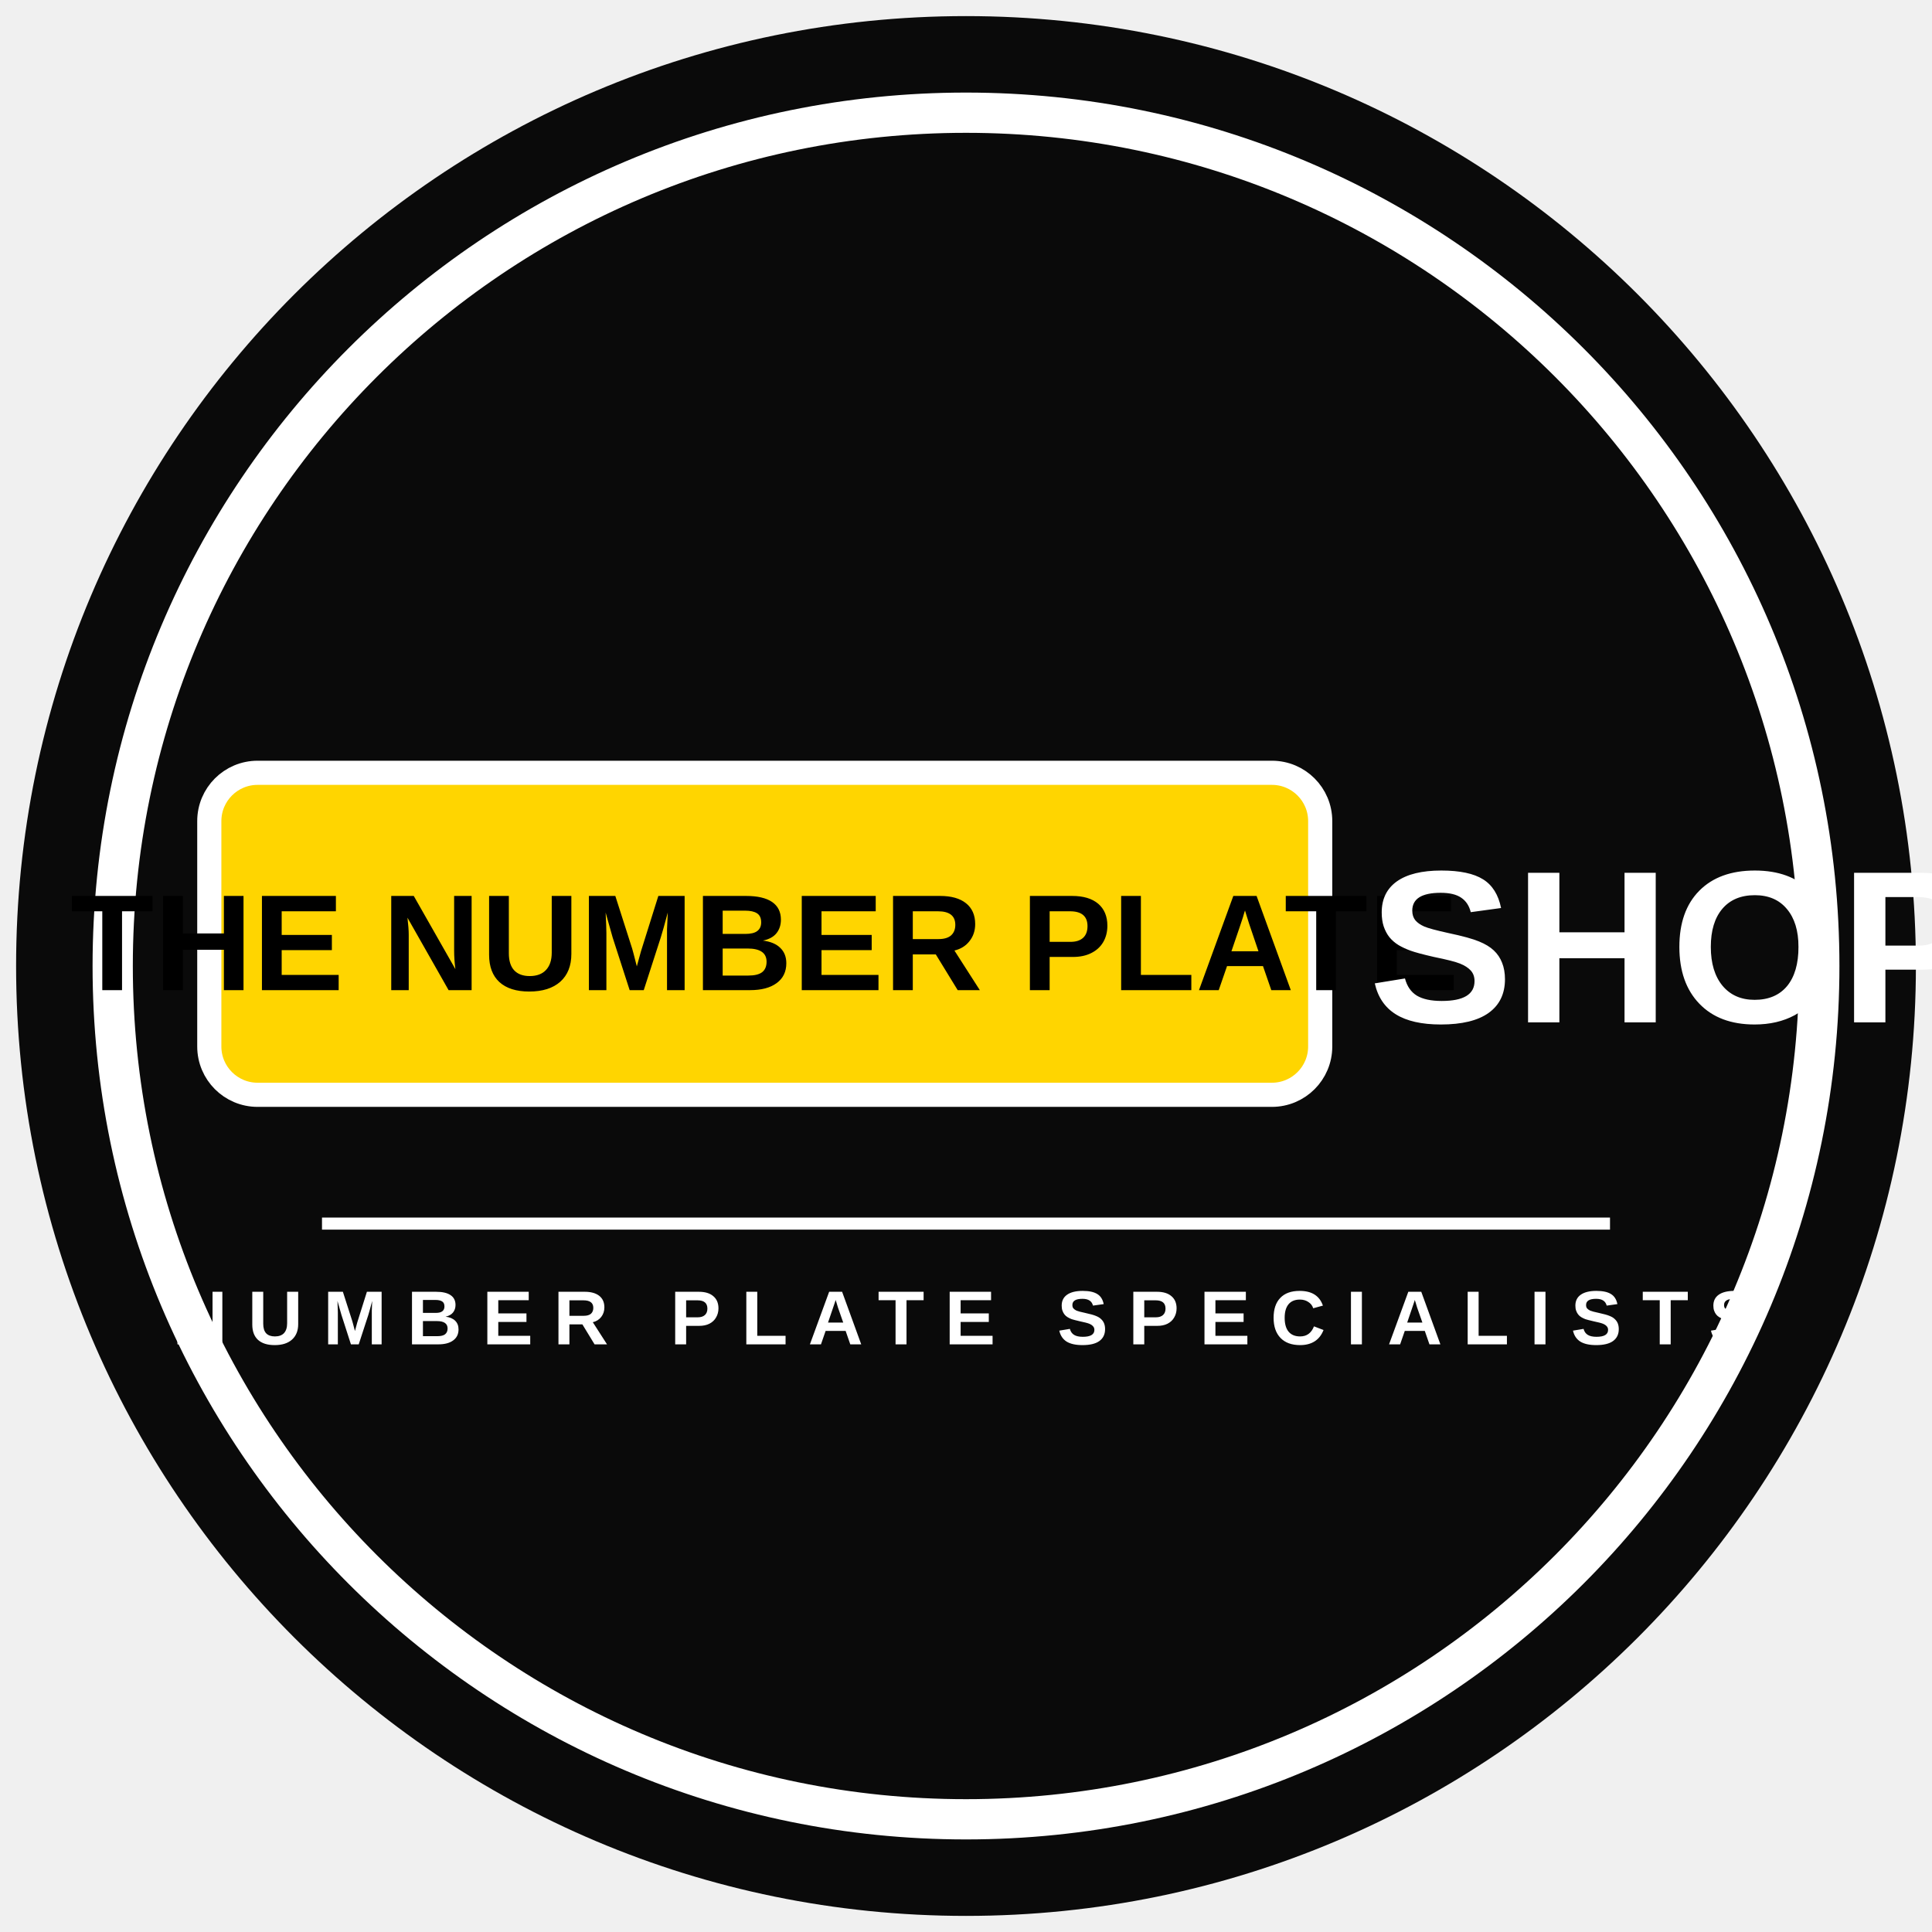
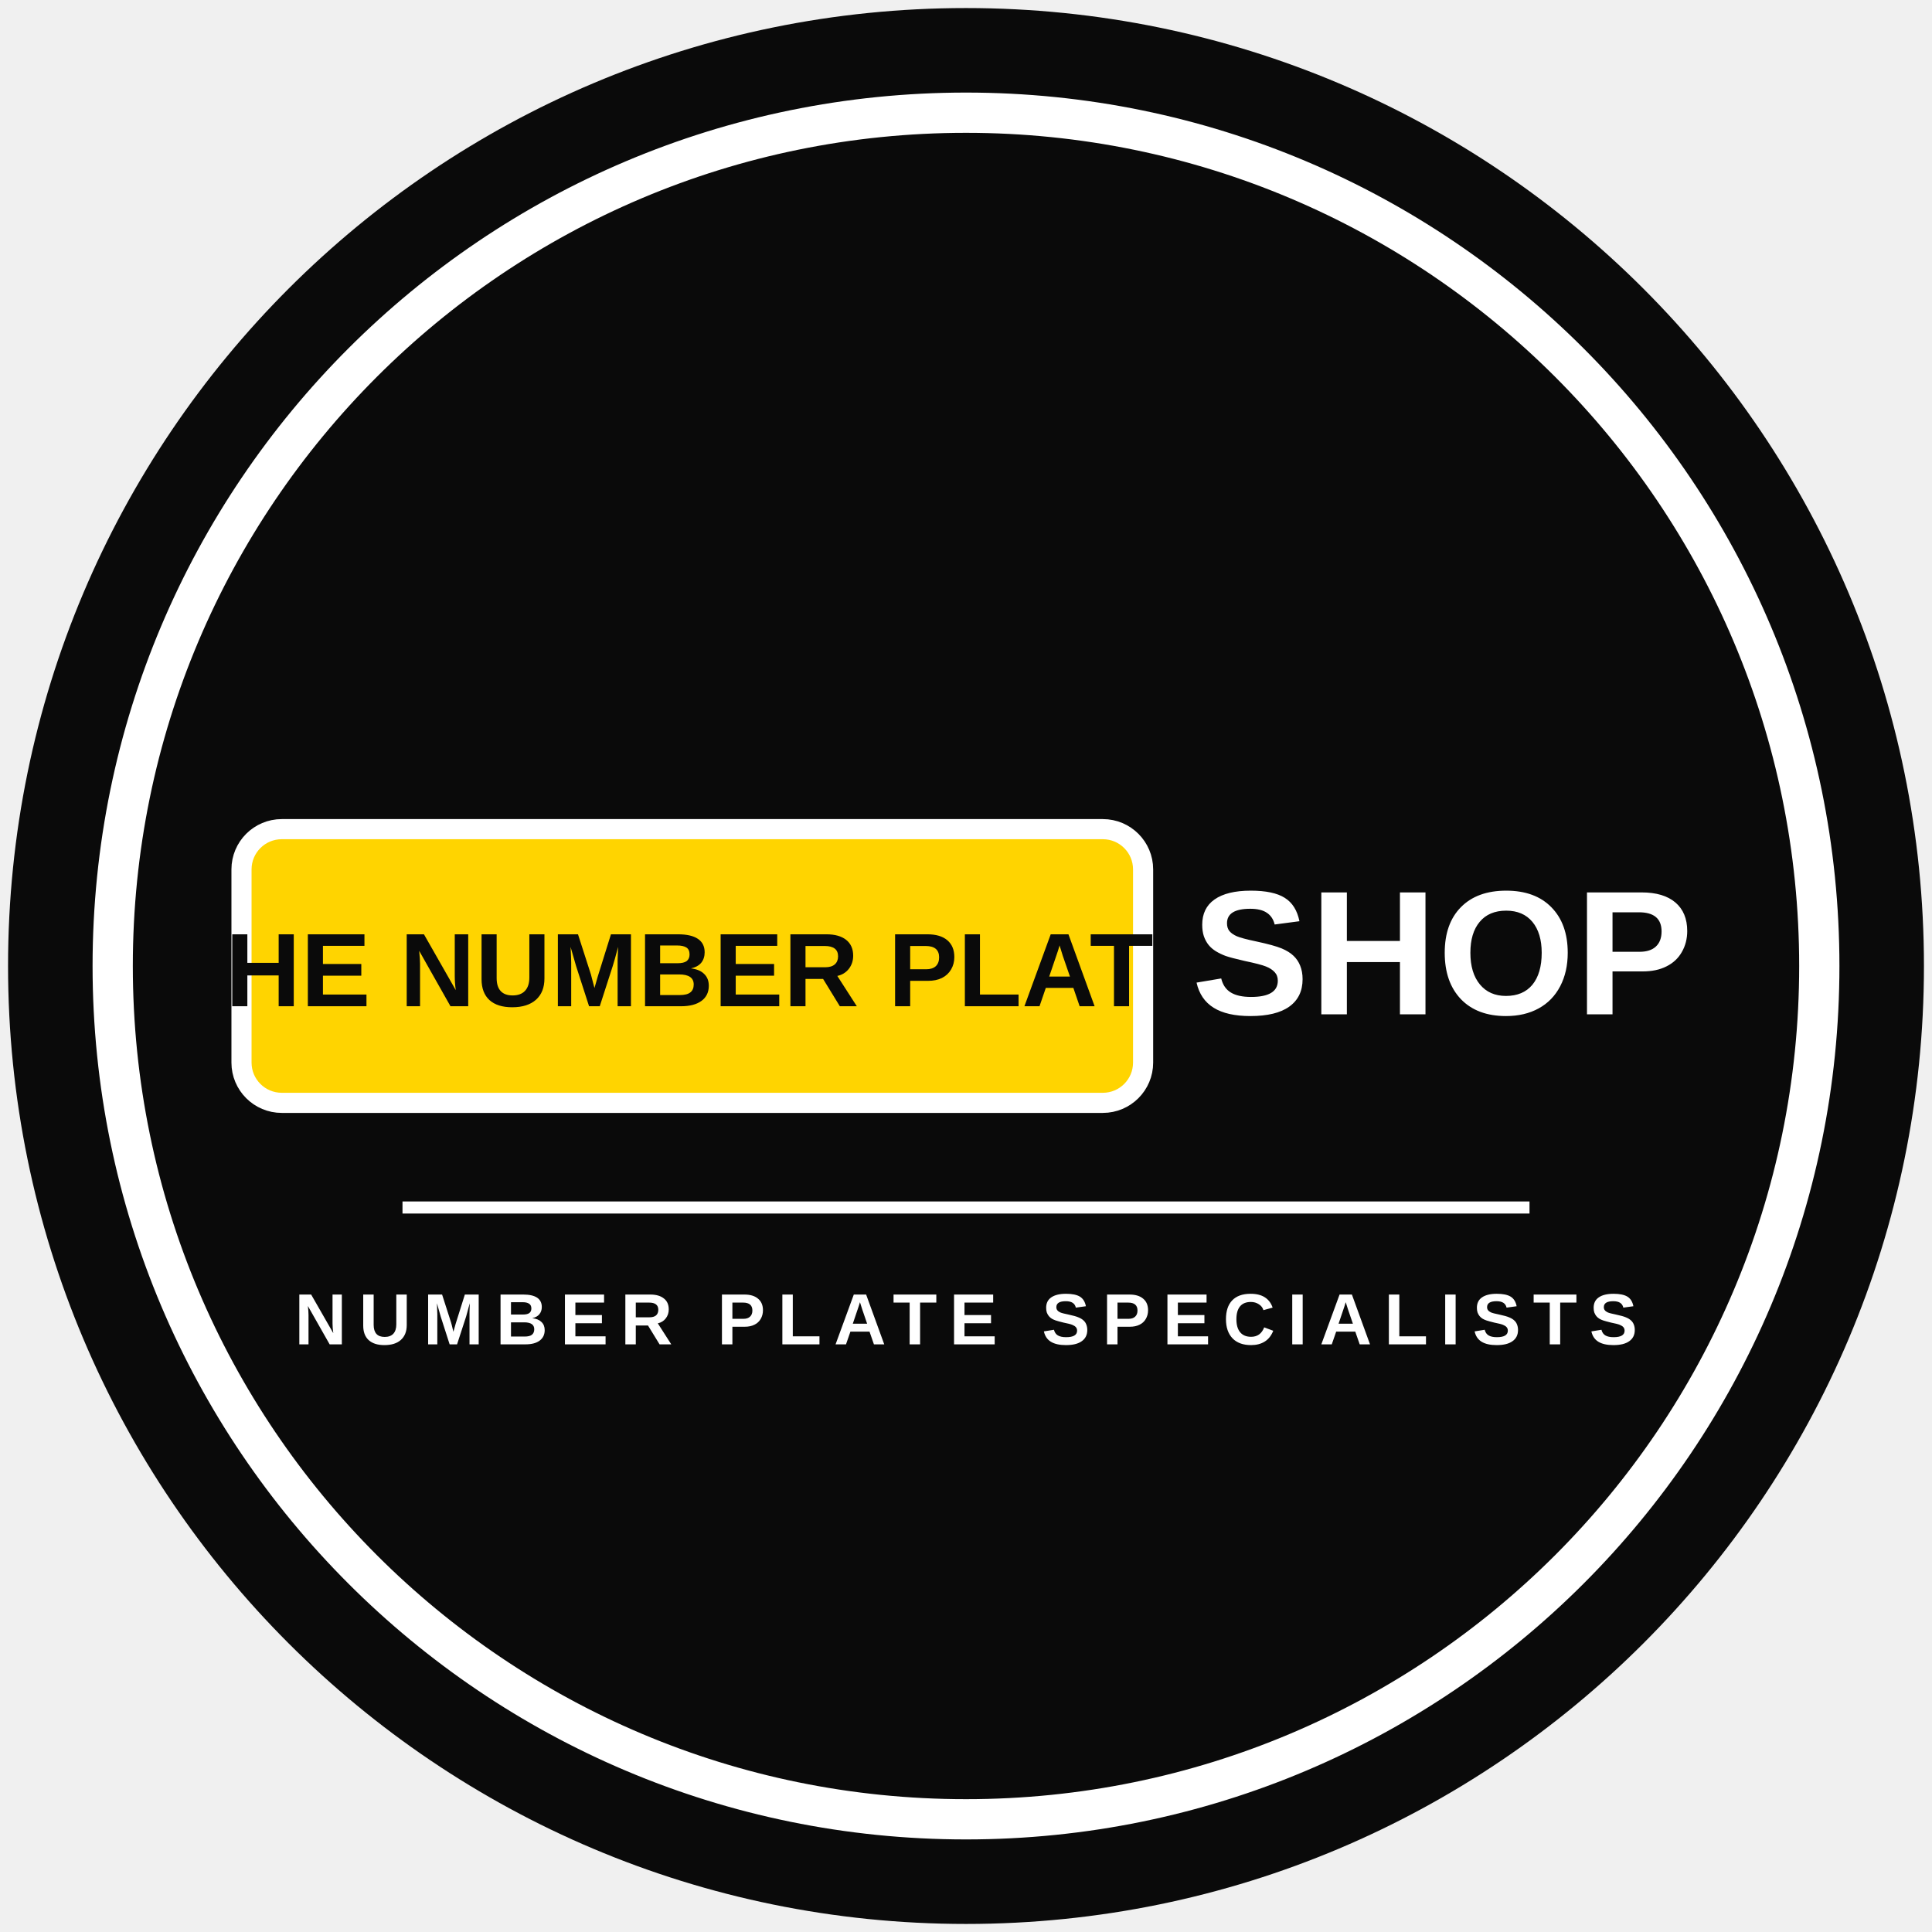
<svg xmlns="http://www.w3.org/2000/svg" viewBox="0 0 240 240" role="img" aria-label="The Number Plate Shop logo">
-   <circle cx="120" cy="120" r="118" fill="#0a0a0a" />
+   <circle cx="120" cy="120" r="119" fill="#0a0a0a" />
  <circle cx="120" cy="120" r="106" fill="none" stroke="#ffffff" stroke-width="5" />
-   <rect x="26" y="96" width="138" height="40" rx="6" fill="#ffd500" stroke="#ffffff" stroke-width="3" />
-   <text x="95" y="123" text-anchor="middle" font-family="Arial, Helvetica, sans-serif" font-weight="900" font-size="17" fill="#000000" textLength="124" lengthAdjust="spacingAndGlyphs">THE NUMBER PLATE</text>
-   <text x="170" y="127" text-anchor="start" font-family="Arial, Helvetica, sans-serif" font-weight="900" font-size="27" fill="#ffffff">SHOP</text>
-   <line x1="40" y1="152" x2="200" y2="152" stroke="#ffffff" stroke-width="1.5" />
-   <text x="120" y="167" text-anchor="middle" font-family="Arial, Helvetica, sans-serif" font-weight="700" font-size="9.5" letter-spacing="2.5" fill="#ffffff">NUMBER PLATE SPECIALISTS</text>
+   <rect x="30" y="103" width="112" height="34" rx="5" fill="#ffd400" stroke="#ffffff" stroke-width="2.5" />
+   <text x="86" y="125" text-anchor="middle" font-family="Arial, Helvetica, sans-serif" font-weight="900" font-size="13" fill="#0a0a0a" textLength="100" lengthAdjust="spacingAndGlyphs">THE NUMBER PLATE</text>
+   <text x="148" y="126" text-anchor="start" font-family="Arial, Helvetica, sans-serif" font-weight="900" font-size="22" fill="#ffffff">SHOP</text>
+   <line x1="50" y1="150" x2="190" y2="150" stroke="#ffffff" stroke-width="1.5" />
+   <text x="120" y="167" text-anchor="middle" font-family="Arial, Helvetica, sans-serif" font-weight="700" font-size="9" letter-spacing="1.5" fill="#ffffff" textLength="158" lengthAdjust="spacingAndGlyphs">NUMBER PLATE SPECIALISTS</text>
</svg>
